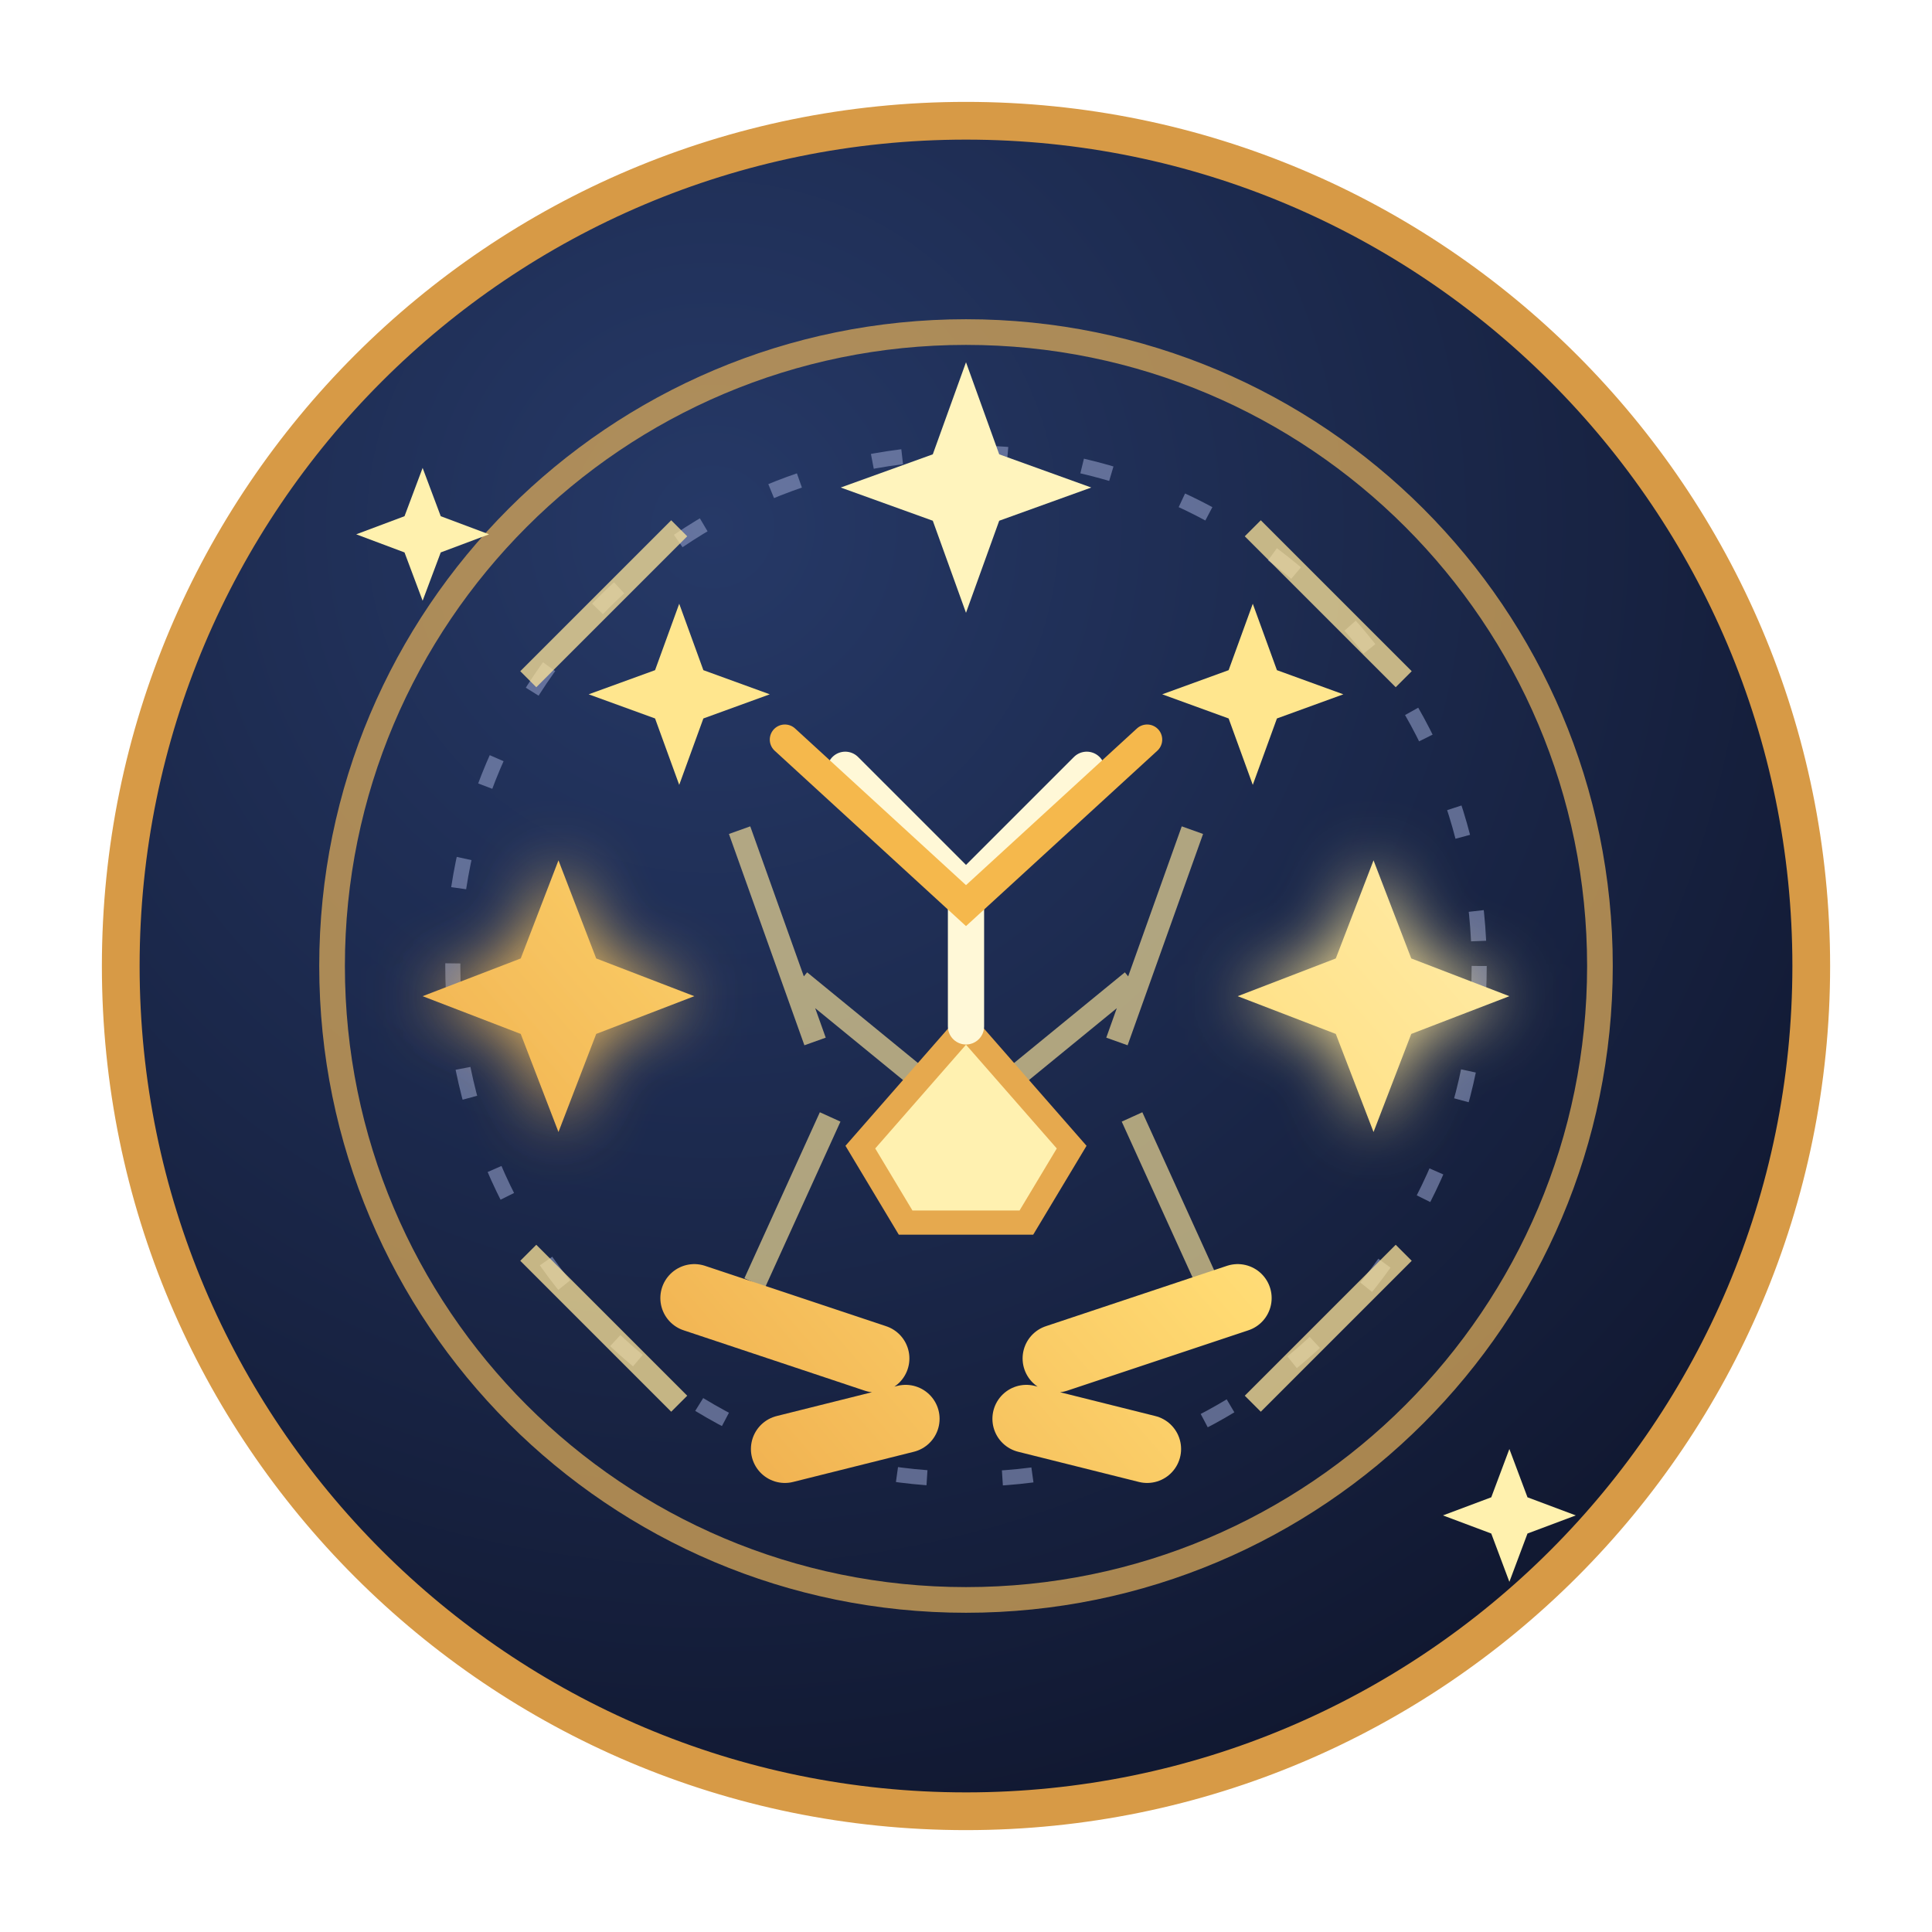
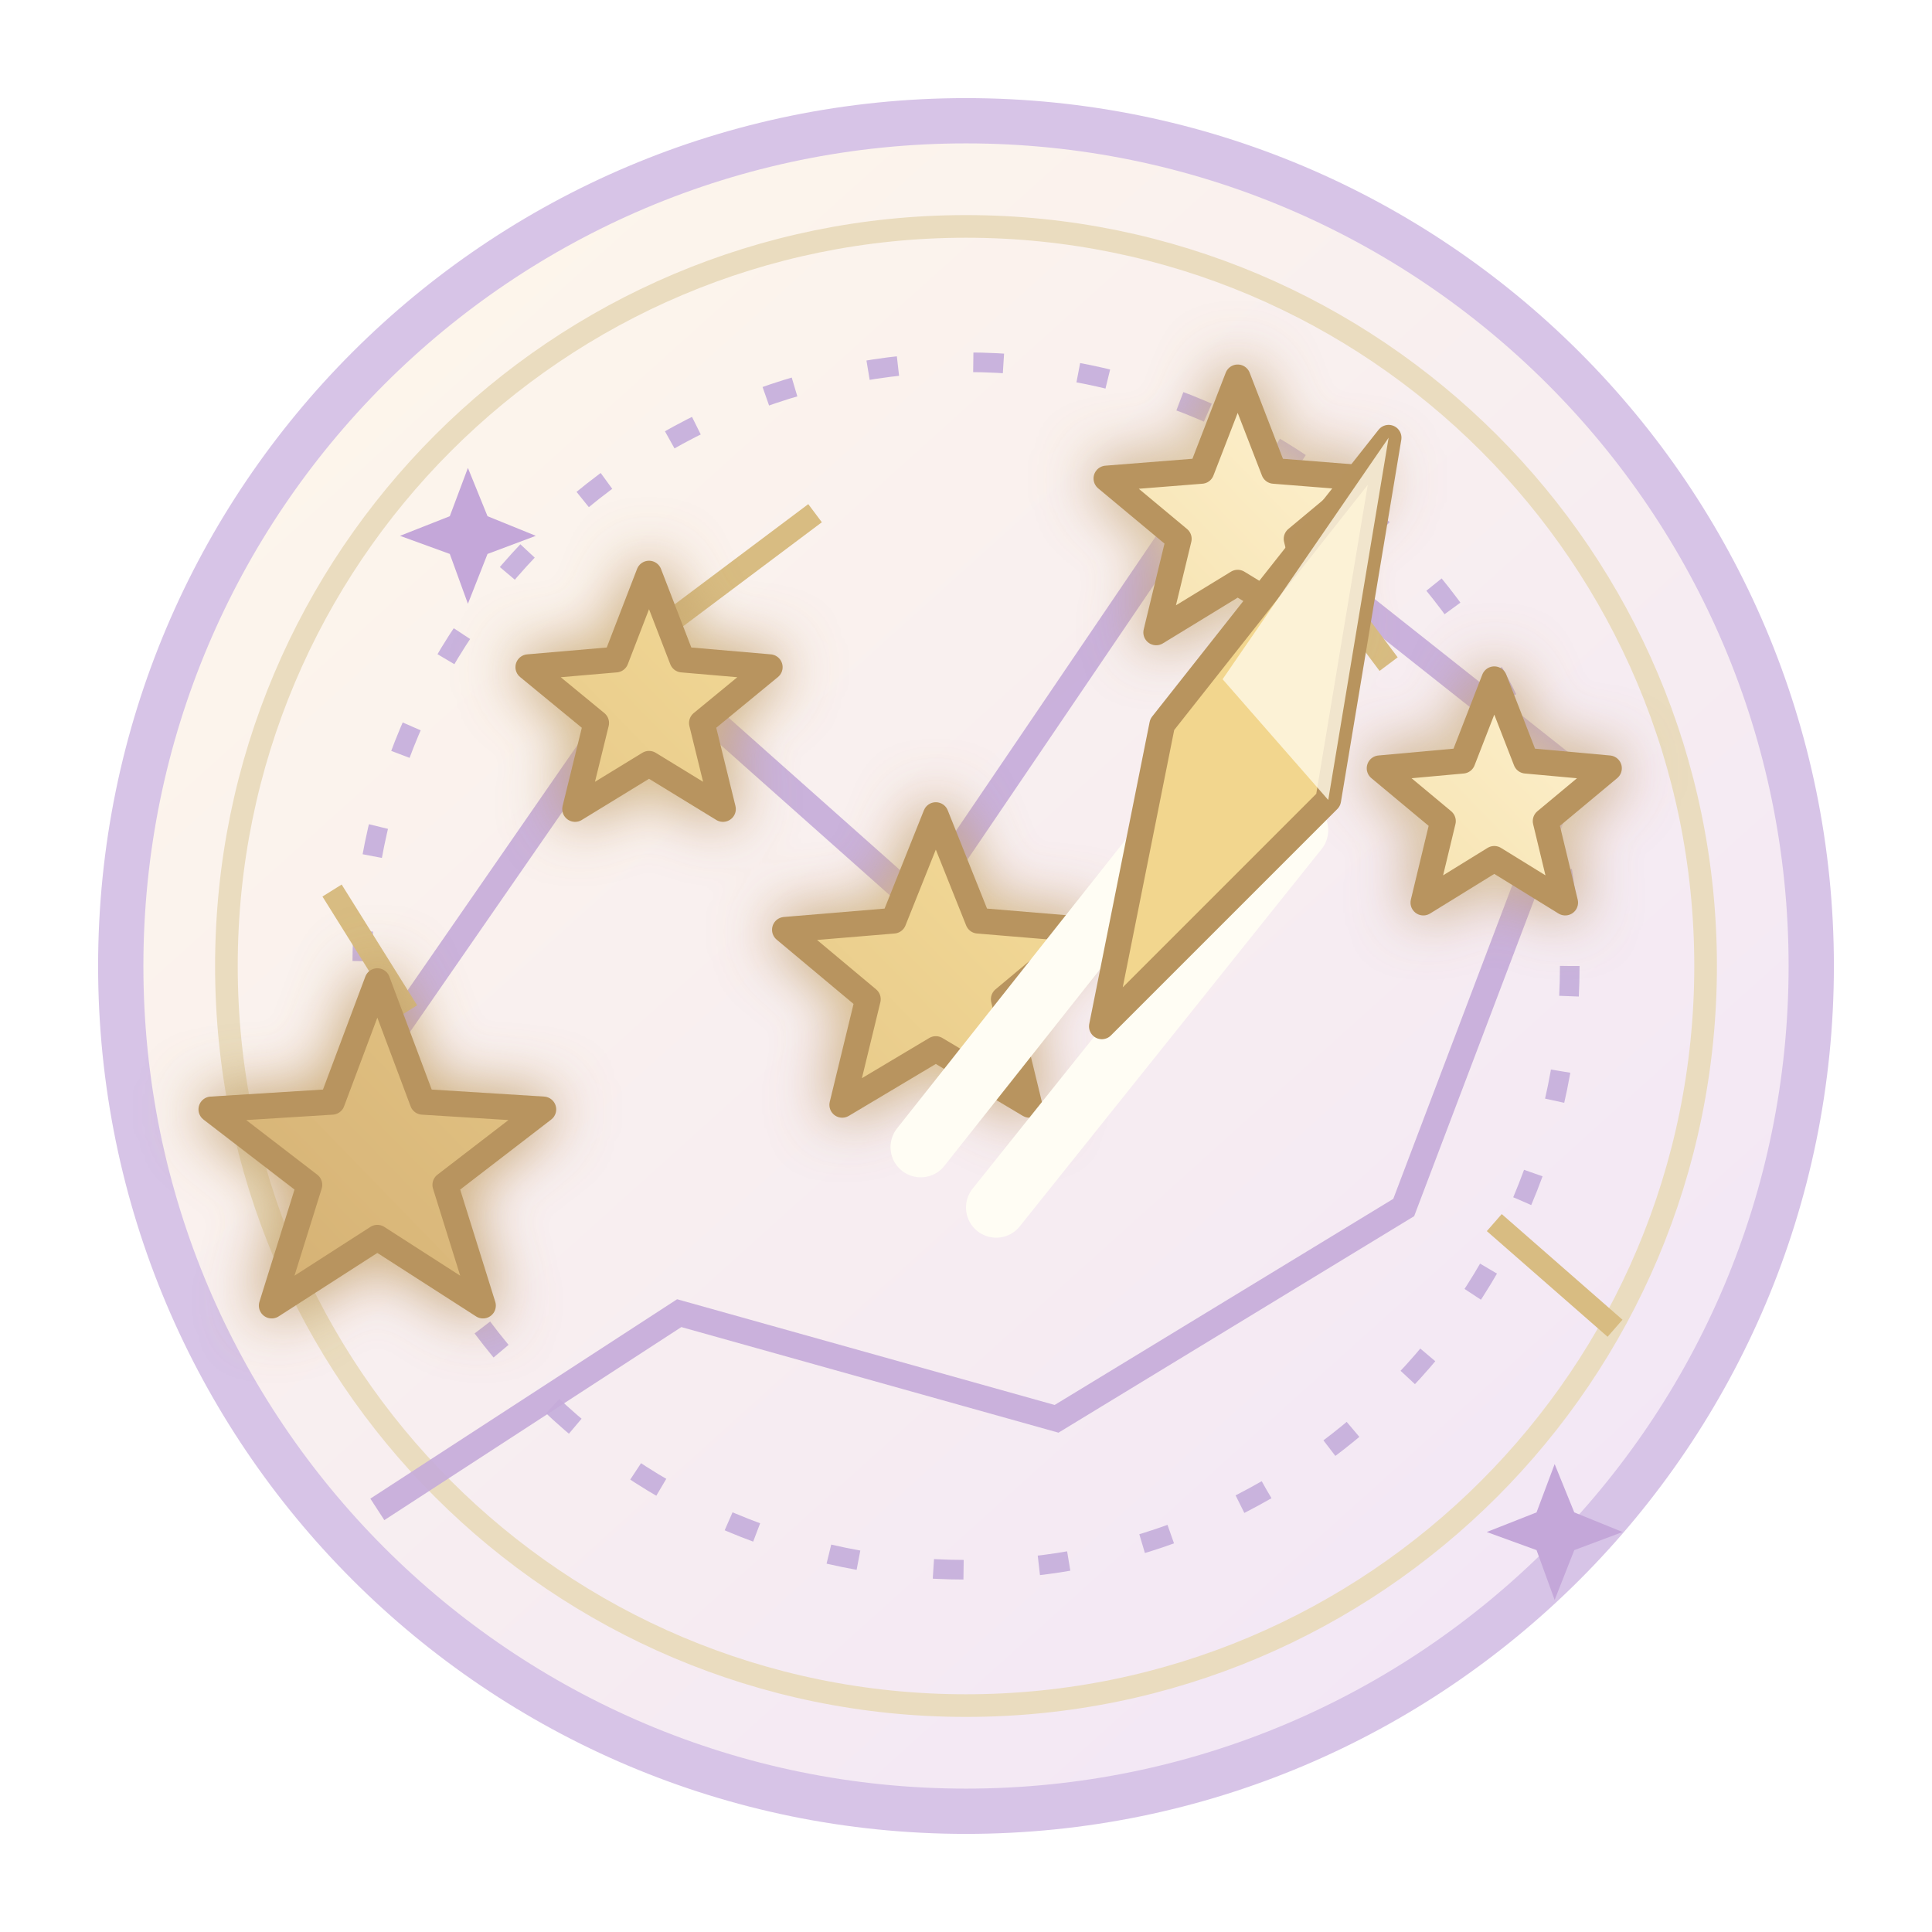
- <svg xmlns="http://www.w3.org/2000/svg" viewBox="0 0 128 128" role="img" aria-label="Celestial hunt">
+ <svg xmlns="http://www.w3.org/2000/svg" viewBox="0 0 128 128" role="img" aria-label="Arrow constellation">
  <defs>
-     <radialGradient id="sky" cx="35%" cy="24%" r="82%">
-       <stop stop-color="#263967" />
-       <stop offset="1" stop-color="#10172F" />
-     </radialGradient>
-     <linearGradient id="gold" x1="24" y1="98" x2="101" y2="31" gradientUnits="userSpaceOnUse">
-       <stop stop-color="#E89A3D" />
-       <stop offset=".5" stop-color="#FFDA72" />
-       <stop offset="1" stop-color="#FFF6C8" />
+     <linearGradient id="paper" x2=".9" y2="1">
+       <stop stop-color="#FFF8E9" />
+       <stop offset="1" stop-color="#F1E5F7" />
    </linearGradient>
-     <filter id="glow" x="-40%" y="-40%" width="180%" height="180%">
-       <feGaussianBlur stdDeviation="2.2" result="b" />
+     <linearGradient id="gold" x1="29" y1="98" x2="100" y2="29" gradientUnits="userSpaceOnUse">
+       <stop stop-color="#D5B174" />
+       <stop offset=".55" stop-color="#F1D795" />
+       <stop offset="1" stop-color="#FFF5D9" />
+     </linearGradient>
+     <filter id="soft" x="-40%" y="-40%" width="180%" height="180%">
+       <feGaussianBlur stdDeviation="2" result="b" />
      <feMerge>
        <feMergeNode in="b" />
        <feMergeNode in="SourceGraphic" />
      </feMerge>
    </filter>
  </defs>
-   <circle cx="64" cy="64" r="56" fill="url(#sky)" stroke="#D79A46" stroke-width="2.5" />
-   <circle cx="64" cy="64" r="42" fill="none" stroke="#DBAA58" stroke-width="1.7" opacity=".75" />
-   <circle cx="64" cy="64" r="34" fill="none" stroke="#8F9BC5" stroke-width="1" stroke-dasharray="2 5" opacity=".6" />
-   <path d="M35 45 45 35m38 0 10 10M35 83l10 10m38 0 10-10" fill="none" stroke="#FFE69A" stroke-width="1.5" opacity=".75" />
-   <path d="m64 24 2.2 6.1 6.1 2.2-6.1 2.2-2.2 6.1-2.2-6.1-6.1-2.2 6.1-2.2 2.2-6.1Z" fill="#FFF4BD" />
-   <path d="m45 40 1.6 4.4 4.4 1.6-4.4 1.6-1.6 4.4-1.6-4.4-4.4-1.6 4.4-1.6 1.6-4.4Zm38 0 1.6 4.4 4.4 1.6-4.4 1.6-1.6 4.4-1.6-4.4-4.4-1.6 4.4-1.6 1.6-4.4Z" fill="#FFE68E" />
-   <path d="m37 57 2.5 6.5 6.5 2.5-6.5 2.5-2.5 6.5-2.5-6.5L28 66l6.5-2.5L37 57Zm54 0 2.5 6.5L100 66l-6.5 2.5L91 75l-2.5-6.5L82 66l6.5-2.5L91 57Z" fill="url(#gold)" filter="url(#glow)" />
-   <path d="M49 55 54 69m25-14-5 14M53 65l11 9 11-9m-20 9-5 11m25-11 5 11" fill="none" stroke="#FFE69A" stroke-width="1.5" opacity=".65" />
-   <path d="m46 86 12 4m24-4-12 4M52 96l8-2m16 2-8-2" fill="none" stroke="url(#gold)" stroke-width="4.5" stroke-linecap="round" />
-   <path d="m57 76 7-8 7 8-3 5h-8l-3-5Z" fill="#FFF1B0" stroke="#E6A94E" stroke-width="1.6" />
-   <path d="m56 51 8 8 8-8m-8 8v9" fill="none" stroke="#FFF8D7" stroke-width="2.4" stroke-linecap="round" stroke-linejoin="round" />
-   <path d="m52 49 12 11 12-11" fill="none" stroke="#F5B84C" stroke-width="2" stroke-linecap="round" />
-   <path d="m28 31 1.2 3.2 3.2 1.2-3.2 1.2-1.2 3.2-1.2-3.2-3.2-1.2 3.2-1.2 1.2-3.2Zm72 65 1.2 3.2 3.2 1.2-3.2 1.2-1.2 3.2-1.2-3.2-3.2-1.2 3.2-1.2 1.2-3.2Z" fill="#FFF1AE" />
+   <circle cx="64" cy="64" r="56" fill="url(#paper)" stroke="#D7C4E7" stroke-width="3" />
+   <circle cx="64" cy="64" r="49" fill="none" stroke="#EADCBF" stroke-width="1.5" />
+   <circle cx="64" cy="64" r="40" fill="none" stroke="#C9B3DD" stroke-width="1.3" stroke-dasharray="2 5" />
+   <path d="m25 70 18-26 18 16 19-28 24 19-11 29-23 14-25-7-20 13" fill="none" stroke="#C5ABD9" stroke-width="1.7" opacity=".9" />
+   <path d="m42 43 12-9m29-2 9 12M27 67l-5-8m77 22 8 7" fill="none" stroke="#D8BC82" stroke-width="1.5" />
+   <g fill="url(#gold)" stroke="#B8945E" stroke-width="1.7" stroke-linejoin="round" filter="url(#soft)">
+     <path d="m25 65 3 8 8 .5-6.5 5 2.5 8-7-4.5-7 4.5 2.5-8-6.5-5 8-.5 3-8Z" />
+     <path d="m43 38 2.2 5.7 5.8.5-4.5 3.7 1.4 5.7-4.9-3-4.9 3 1.4-5.7-4.5-3.7 5.8-.5 2.2-5.7Z" />
+     <path d="m62 54 2.8 7 7.2.6-5.5 4.6 1.7 7-6.2-3.7-6.2 3.7 1.7-7-5.5-4.6 7.2-.6 2.8-7Z" />
+     <path d="m82 25 2.4 6.2 6.3.5-4.8 4 1.5 6.2-5.4-3.3-5.4 3.3 1.5-6.2-4.8-4 6.3-.5 2.4-6.2Z" />
+     <path d="m99 45 2.1 5.4 5.5.5-4.2 3.5 1.3 5.4-4.7-2.9-4.7 2.9 1.3-5.4-4.2-3.5 5.5-.5 2.1-5.4Z" />
+   </g>
+   <path d="m61 76 19-24m-14 28 20-25" stroke="#FFFDF4" stroke-width="4" stroke-linecap="round" />
+   <path d="m77 48 15-19-4 24-15 15 4-20Z" fill="#F2D68E" stroke="#B8945E" stroke-width="1.7" stroke-linejoin="round" />
+   <path d="m81 45 11-16-4 24" fill="#FFF9E8" opacity=".8" />
+   <path d="m31 31 1.3 3.2 3.2 1.3-3.2 1.2-1.3 3.3-1.2-3.3-3.3-1.2 3.3-1.3 1.2-3.2Zm72 66 1.3 3.2 3.2 1.3-3.2 1.2-1.3 3.3-1.2-3.3-3.3-1.2 3.3-1.3 1.2-3.2Z" fill="#C4A7D9" />
</svg>
